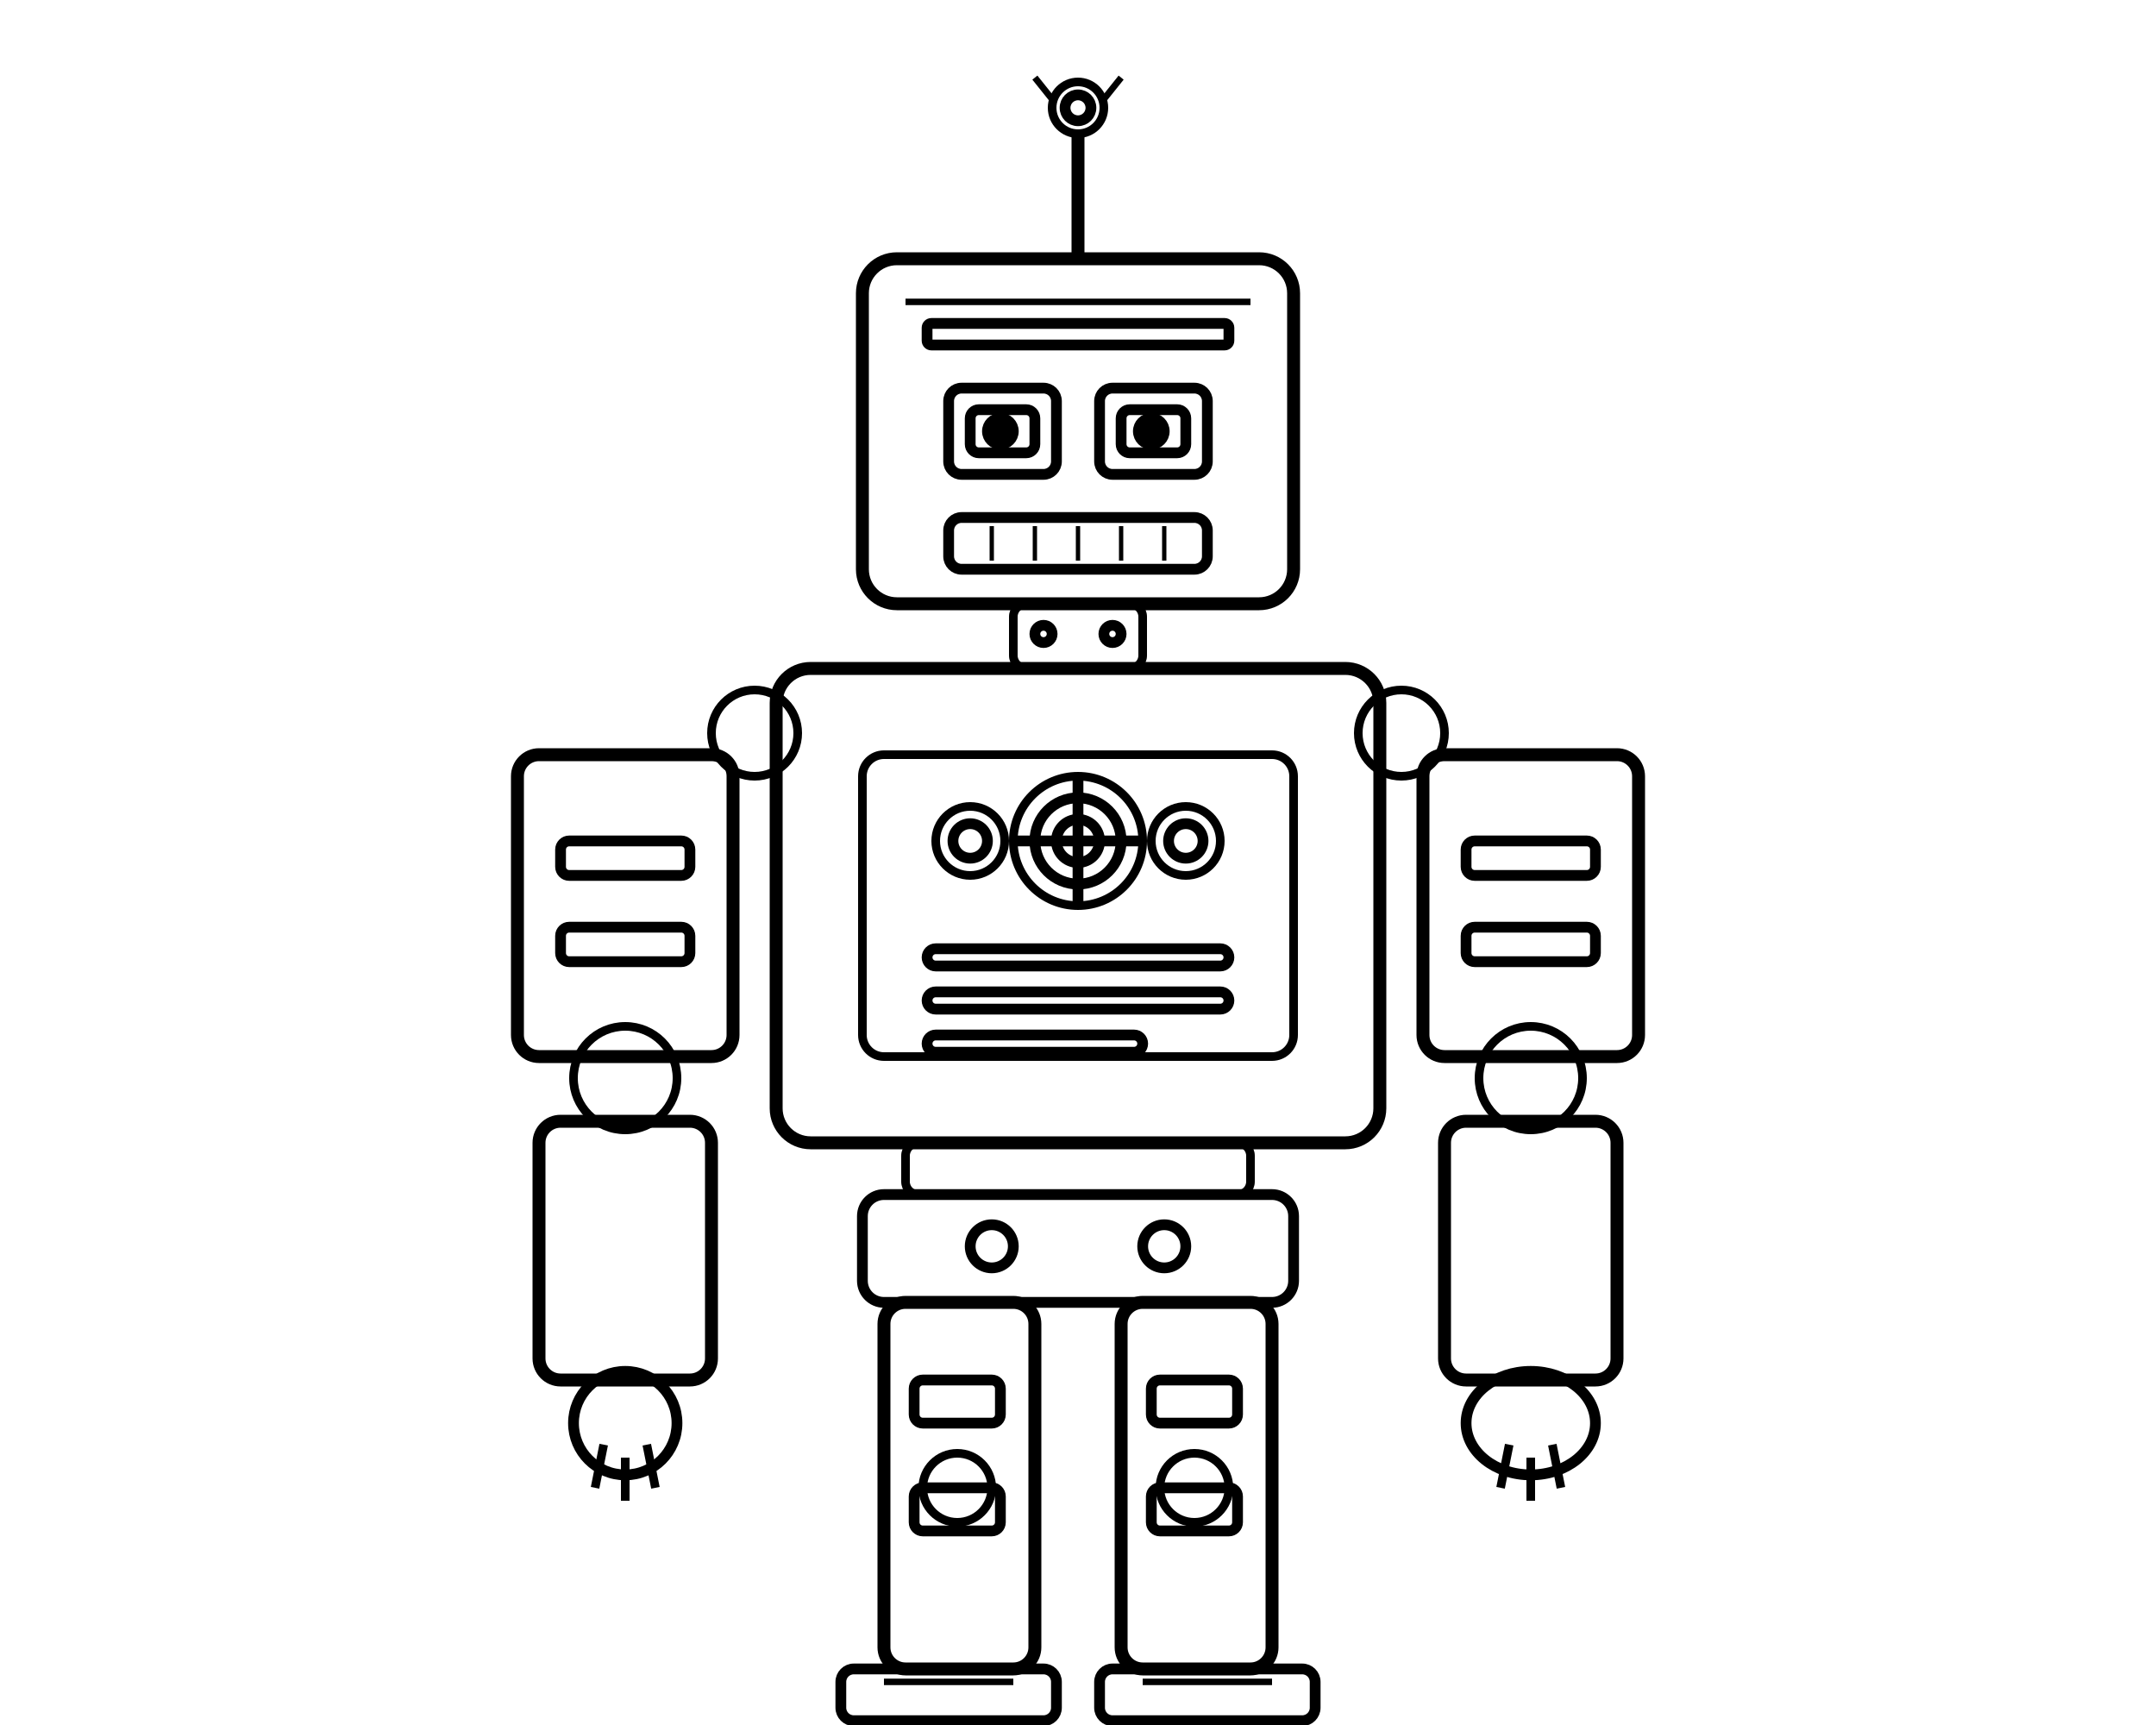
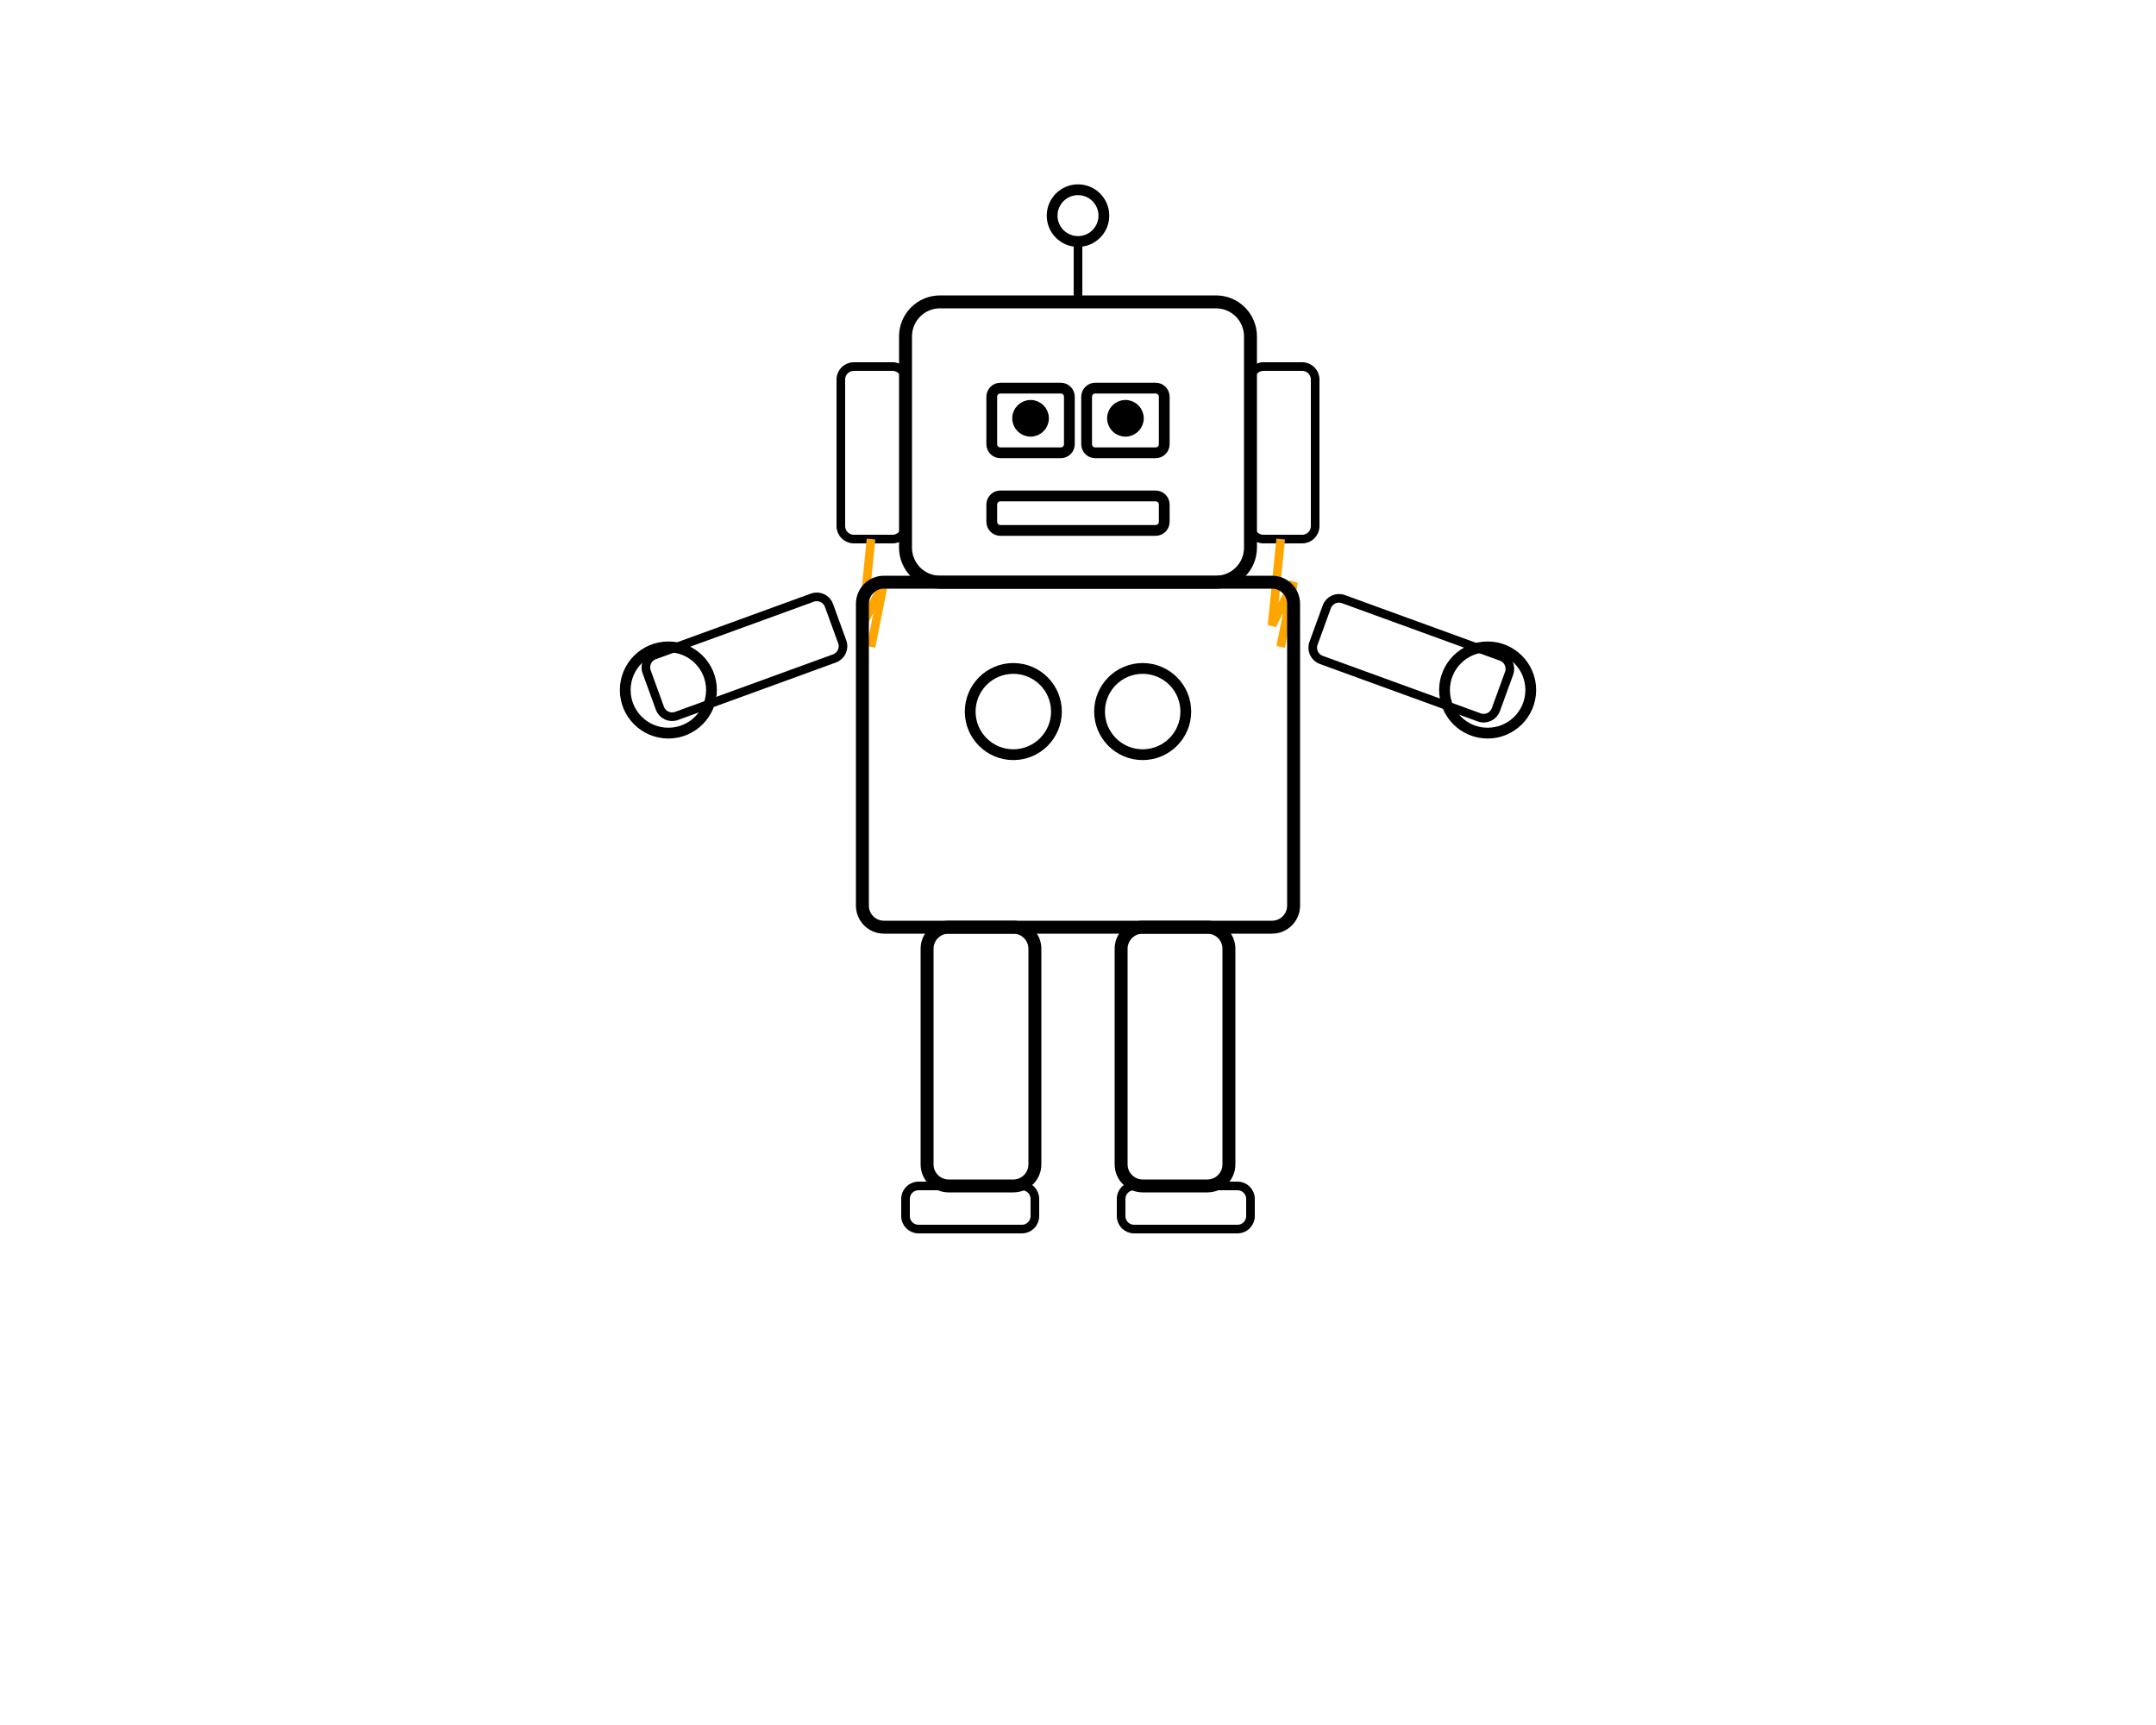
<svg xmlns="http://www.w3.org/2000/svg" viewBox="0 0 500 400" fill="none" stroke="black" stroke-width="2.5">
-   <line x1="250" y1="60" x2="250" y2="30" stroke-width="3" />
-   <circle cx="250" cy="25" r="6" stroke-width="2" />
-   <circle cx="250" cy="25" r="3" />
-   <line x1="244" y1="23" x2="240" y2="18" stroke-width="1.5" />
-   <line x1="256" y1="23" x2="260" y2="18" stroke-width="1.5" />
-   <rect x="200" y="60" width="100" height="80" rx="8" stroke-width="3" />
-   <line x1="210" y1="70" x2="290" y2="70" stroke-width="1.5" />
-   <rect x="215" y="75" width="70" height="5" rx="1" />
-   <rect x="220" y="90" width="25" height="20" rx="3" stroke-width="2.5" />
-   <rect x="225" y="95" width="15" height="10" rx="2" />
-   <circle cx="232" cy="100" r="3" fill="black" />
-   <rect x="255" y="90" width="25" height="20" rx="3" stroke-width="2.5" />
-   <rect x="260" y="95" width="15" height="10" rx="2" />
-   <circle cx="267" cy="100" r="3" fill="black" />
-   <rect x="220" y="120" width="60" height="12" rx="3" />
-   <line x1="230" y1="122" x2="230" y2="130" stroke-width="1" />
-   <line x1="240" y1="122" x2="240" y2="130" stroke-width="1" />
-   <line x1="250" y1="122" x2="250" y2="130" stroke-width="1" />
-   <line x1="260" y1="122" x2="260" y2="130" stroke-width="1" />
-   <line x1="270" y1="122" x2="270" y2="130" stroke-width="1" />
-   <rect x="235" y="140" width="30" height="15" rx="3" stroke-width="2" />
-   <circle cx="242" cy="147" r="2" />
-   <circle cx="258" cy="147" r="2" />
-   <rect x="180" y="155" width="140" height="110" rx="8" stroke-width="3" />
-   <rect x="200" y="175" width="100" height="70" rx="5" stroke-width="2" />
-   <circle cx="225" cy="195" r="8" stroke-width="2" />
-   <circle cx="225" cy="195" r="4" />
-   <circle cx="275" cy="195" r="8" stroke-width="2" />
-   <circle cx="275" cy="195" r="4" />
-   <rect x="215" y="220" width="70" height="4" rx="2" />
-   <rect x="215" y="230" width="70" height="4" rx="2" />
-   <rect x="215" y="240" width="50" height="4" rx="2" />
-   <circle cx="250" cy="195" r="15" stroke-width="2" />
-   <circle cx="250" cy="195" r="10" />
-   <circle cx="250" cy="195" r="5" />
-   <line x1="250" y1="180" x2="250" y2="210" />
-   <line x1="235" y1="195" x2="265" y2="195" />
-   <circle cx="175" cy="170" r="10" stroke-width="2" />
-   <circle cx="325" cy="170" r="10" stroke-width="2" />
-   <rect x="120" y="175" width="50" height="70" rx="5" stroke-width="3" />
-   <rect x="330" y="175" width="50" height="70" rx="5" stroke-width="3" />
-   <rect x="130" y="195" width="30" height="8" rx="2" />
-   <rect x="130" y="215" width="30" height="8" rx="2" />
-   <rect x="340" y="195" width="30" height="8" rx="2" />
-   <rect x="340" y="215" width="30" height="8" rx="2" />
-   <circle cx="145" cy="250" r="12" stroke-width="2" />
-   <circle cx="355" cy="250" r="12" stroke-width="2" />
-   <rect x="125" y="260" width="40" height="60" rx="5" stroke-width="3" />
-   <rect x="335" y="260" width="40" height="60" rx="5" stroke-width="3" />
-   <ellipse cx="145" cy="330" r="15" ry="12" stroke-width="2.5" />
-   <line x1="140" y1="335" x2="138" y2="345" stroke-width="2" />
-   <line x1="145" y1="338" x2="145" y2="348" stroke-width="2" />
-   <line x1="150" y1="335" x2="152" y2="345" stroke-width="2" />
-   <ellipse cx="355" cy="330" rx="15" ry="12" stroke-width="2.5" />
-   <line x1="350" y1="335" x2="348" y2="345" stroke-width="2" />
-   <line x1="355" y1="338" x2="355" y2="348" stroke-width="2" />
-   <line x1="360" y1="335" x2="362" y2="345" stroke-width="2" />
-   <rect x="210" y="265" width="80" height="12" rx="3" stroke-width="2" />
-   <rect x="200" y="277" width="100" height="25" rx="5" stroke-width="2.5" />
-   <circle cx="230" cy="289" r="5" />
-   <circle cx="270" cy="289" r="5" />
-   <rect x="205" y="302" width="35" height="85" rx="5" stroke-width="3" />
-   <rect x="260" y="302" width="35" height="85" rx="5" stroke-width="3" />
-   <rect x="212" y="320" width="20" height="10" rx="2" />
-   <rect x="212" y="345" width="20" height="10" rx="2" />
-   <rect x="267" y="320" width="20" height="10" rx="2" />
-   <rect x="267" y="345" width="20" height="10" rx="2" />
-   <circle cx="222" cy="345" r="8" stroke-width="2" />
-   <circle cx="277" cy="345" r="8" stroke-width="2" />
-   <rect x="195" y="387" width="50" height="12" rx="3" stroke-width="2.5" />
-   <rect x="255" y="387" width="50" height="12" rx="3" stroke-width="2.5" />
-   <line x1="205" y1="390" x2="235" y2="390" stroke-width="1.5" />
-   <line x1="265" y1="390" x2="295" y2="390" stroke-width="1.5" />
+   <circle cx="250" cy="50" r="6" />
+   <line x1="250" y1="56" x2="250" y2="70" stroke-width="2" />
+   <rect x="210" y="70" width="80" height="65" rx="8" stroke-width="3" />
+   <rect x="230" y="90" width="18" height="15" rx="2" />
+   <rect x="252" y="90" width="18" height="15" rx="2" />
+   <circle cx="239" cy="97" r="3" fill="black" />
+   <circle cx="261" cy="97" r="3" fill="black" />
+   <rect x="230" y="115" width="40" height="8" rx="2" />
+   <rect x="195" y="85" width="15" height="40" rx="3" stroke-width="2" />
+   <rect x="290" y="85" width="15" height="40" rx="3" stroke-width="2" />
+   <path d="M 202 125 L 200 145 L 205 135 L 202 150" stroke-width="2" stroke="orange" />
+   <path d="M 297 125 L 295 145 L 300 135 L 297 150" stroke-width="2" stroke="orange" />
+   <rect x="200" y="135" width="100" height="80" rx="5" stroke-width="3" />
+   <circle cx="235" cy="165" r="10" />
+   <circle cx="265" cy="165" r="10" />
+   <rect x="150" y="145" width="45" height="15" rx="3" stroke-width="2" transform="rotate(-20 172 152)" />
+   <rect x="305" y="145" width="45" height="15" rx="3" stroke-width="2" transform="rotate(20 327 152)" />
+   <circle cx="155" cy="160" r="10" />
+   <circle cx="345" cy="160" r="10" />
+   <rect x="215" y="215" width="25" height="60" rx="5" stroke-width="3" />
+   <rect x="260" y="215" width="25" height="60" rx="5" stroke-width="3" />
+   <rect x="210" y="275" width="30" height="10" rx="3" stroke-width="2" />
+   <rect x="260" y="275" width="30" height="10" rx="3" stroke-width="2" />
</svg>
